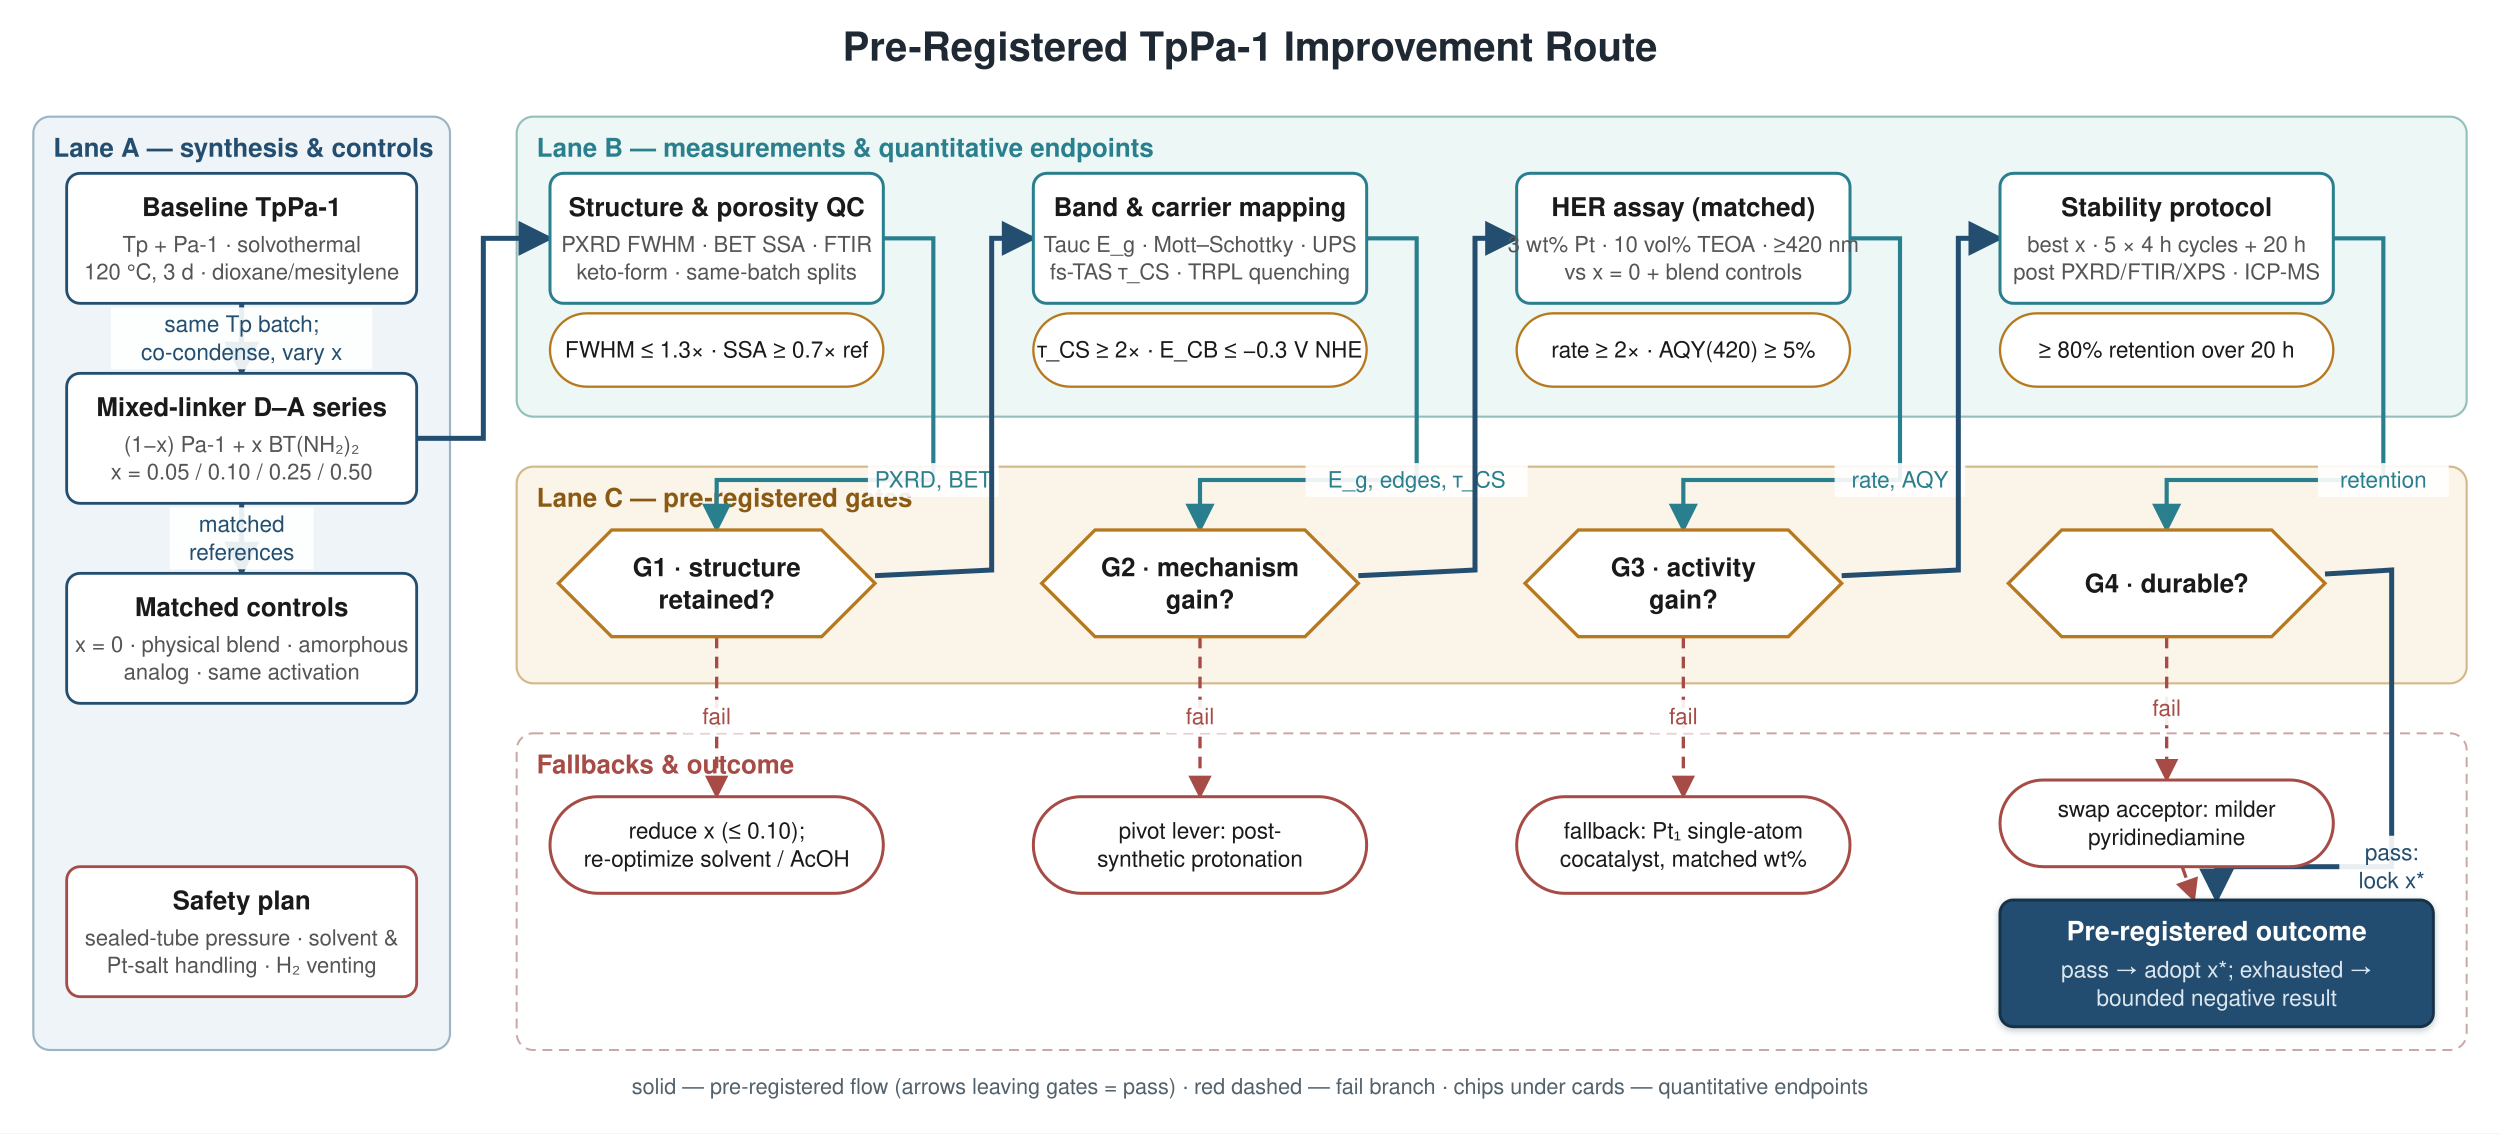
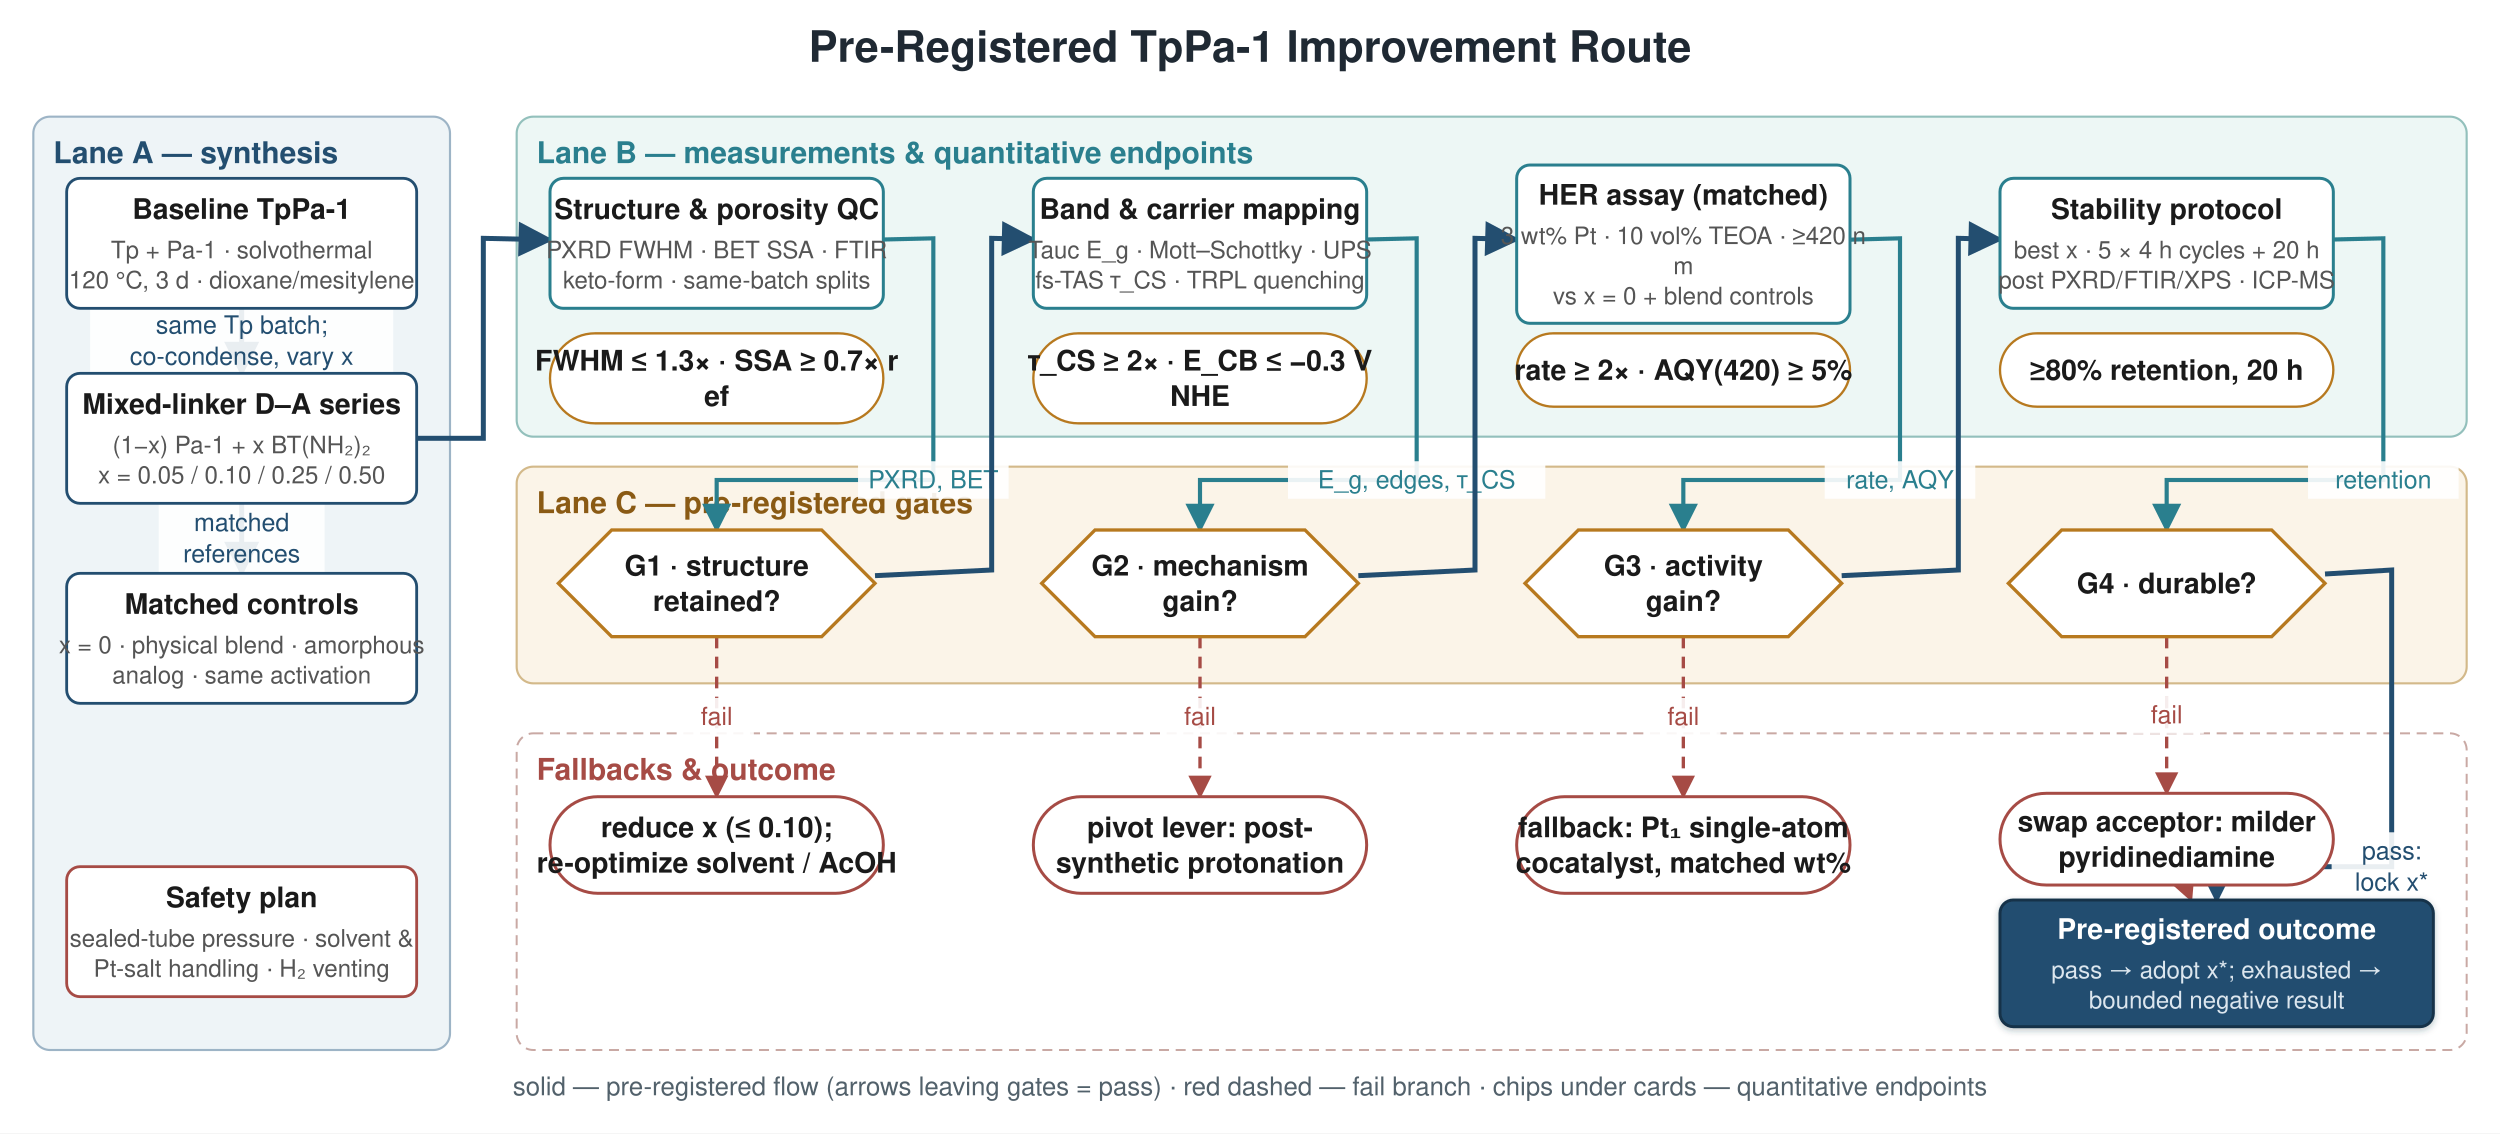
<svg xmlns="http://www.w3.org/2000/svg" width="1500" height="680" viewBox="0 0 1500 680">
  <defs>
    <marker id="arrow-block" viewBox="0 0 10 10" refX="9" refY="5" markerWidth="7" markerHeight="7" orient="auto-start-reverse">
      <path d="M 0 0 L 10 5 L 0 10 z" fill="context-stroke" />
    </marker>
    <marker id="arrow-open" viewBox="0 0 10 10" refX="9" refY="5" markerWidth="8" markerHeight="8" orient="auto-start-reverse">
      <path d="M 0 0 L 10 5 L 0 10" fill="none" stroke="context-stroke" stroke-width="1.5" />
    </marker>
    <filter id="goai-shadow" x="-20%" y="-20%" width="140%" height="140%">
      <feDropShadow dx="0" dy="1.5" stdDeviation="2" flood-color="#2A3B47" flood-opacity="0.28" />
    </filter>
  </defs>
  <rect x="0" y="0" width="1500" height="680" fill="#FFFFFF" />
-   <text x="750.0" y="28.0" text-anchor="middle" dominant-baseline="middle" font-family="'Helvetica Neue', Helvetica, Arial, sans-serif" font-size="24" fill="#1F2933" font-weight="bold">Pre-Registered TpPa-1 Improvement Route</text>
+   <text x="750.0" y="28.0" text-anchor="middle" dominant-baseline="middle" font-family="'Helvetica Neue', Helvetica, Arial, sans-serif" font-size="26" fill="#1F2933" font-weight="bold">Pre-Registered TpPa-1 Improvement Route</text>
  <rect x="20" y="70" width="250" height="560" rx="10" fill="#EEF4F7" stroke="#9DB4C6" stroke-width="1.3" />
-   <text x="32" y="94.025" font-family="'Helvetica Neue', Helvetica, Arial, sans-serif" font-size="15.5" font-weight="bold" fill="#234E70">Lane A — synthesis &amp; controls</text>
-   <rect x="310" y="70" width="1170" height="180" rx="10" fill="#EDF7F5" stroke="#93C0BC" stroke-width="1.3" />
-   <text x="322" y="94.025" font-family="'Helvetica Neue', Helvetica, Arial, sans-serif" font-size="15.5" font-weight="bold" fill="#2A7F8E">Lane B — measurements &amp; quantitative endpoints</text>
+   <text x="32" y="97.9" font-family="'Helvetica Neue', Helvetica, Arial, sans-serif" font-size="18" font-weight="bold" fill="#234E70">Lane A — synthesis</text>
+   <rect x="310" y="70" width="1170" height="192" rx="10" fill="#EDF7F5" stroke="#93C0BC" stroke-width="1.3" />
+   <text x="322" y="97.9" font-family="'Helvetica Neue', Helvetica, Arial, sans-serif" font-size="18" font-weight="bold" fill="#2A7F8E">Lane B — measurements &amp; quantitative endpoints</text>
  <rect x="310" y="280" width="1170" height="130" rx="10" fill="#FBF4E8" stroke="#D3B98A" stroke-width="1.3" />
-   <text x="322" y="304.025" font-family="'Helvetica Neue', Helvetica, Arial, sans-serif" font-size="15.5" font-weight="bold" fill="#8A5A14">Lane C — pre-registered gates</text>
+   <text x="322" y="307.9" font-family="'Helvetica Neue', Helvetica, Arial, sans-serif" font-size="18" font-weight="bold" fill="#8A5A14">Lane C — pre-registered gates</text>
  <rect x="310" y="440" width="1170" height="190" rx="10" fill="#FFFFFF" stroke="#C9A9A4" stroke-width="1.2" stroke-dasharray="6,4" />
-   <text x="322" y="464.025" font-family="'Helvetica Neue', Helvetica, Arial, sans-serif" font-size="15.5" font-weight="bold" fill="#A64B45">Fallbacks &amp; outcome</text>
-   <path d="M 145.0 182.0 L 145.0 224.0" fill="none" stroke="#234E70" stroke-width="3" marker-end="url(#arrow-block)" />
-   <rect x="66.615" y="184.438" width="156.77" height="37.125" fill="#FFFFFF" opacity="0.9" />
-   <text x="145.0" y="194.562" text-anchor="middle" dominant-baseline="middle" font-family="'Helvetica Neue', Helvetica, Arial, sans-serif" font-size="13.5" fill="#234E70">same Tp batch;</text>
-   <text x="145.0" y="211.438" text-anchor="middle" dominant-baseline="middle" font-family="'Helvetica Neue', Helvetica, Arial, sans-serif" font-size="13.5" fill="#234E70">co-condense, vary x</text>
+   <text x="322" y="467.9" font-family="'Helvetica Neue', Helvetica, Arial, sans-serif" font-size="18" font-weight="bold" fill="#A64B45">Fallbacks &amp; outcome</text>
+   <path d="M 145.0 185.0 L 145.0 224.0" fill="none" stroke="#234E70" stroke-width="3" marker-end="url(#arrow-block)" />
+   <rect x="54.075" y="183.875" width="181.85" height="41.25" fill="#FFFFFF" opacity="0.9" />
+   <text x="145.0" y="195.125" text-anchor="middle" dominant-baseline="middle" font-family="'Helvetica Neue', Helvetica, Arial, sans-serif" font-size="15" fill="#234E70">same Tp batch;</text>
+   <text x="145.0" y="213.875" text-anchor="middle" dominant-baseline="middle" font-family="'Helvetica Neue', Helvetica, Arial, sans-serif" font-size="15" fill="#234E70">co-condense, vary x</text>
  <path d="M 145.0 302.0 L 145.0 344.0" fill="none" stroke="#234E70" stroke-width="3" marker-end="url(#arrow-block)" />
-   <rect x="101.85" y="304.438" width="86.3" height="37.125" fill="#FFFFFF" opacity="0.9" />
-   <text x="145.0" y="314.562" text-anchor="middle" dominant-baseline="middle" font-family="'Helvetica Neue', Helvetica, Arial, sans-serif" font-size="13.5" fill="#234E70">matched</text>
-   <text x="145.0" y="331.438" text-anchor="middle" dominant-baseline="middle" font-family="'Helvetica Neue', Helvetica, Arial, sans-serif" font-size="13.5" fill="#234E70">references</text>
-   <path d="M 250.0 263.0 L 290.0 263.0 L 290.0 143.0 L 330.0 143.0" fill="none" stroke="#234E70" stroke-width="3" marker-end="url(#arrow-block)" />
-   <path d="M 530.0 143.0 L 560.0 143.0 L 560.0 288.0 L 430.0 288.0 L 430.0 318.0" fill="none" stroke="#2A7F8E" stroke-width="2.5" marker-end="url(#arrow-block)" />
-   <rect x="520.765" y="277.875" width="78.47" height="20.25" fill="#FFFFFF" opacity="0.9" />
-   <text x="560" y="288.0" text-anchor="middle" dominant-baseline="middle" font-family="'Helvetica Neue', Helvetica, Arial, sans-serif" font-size="13.5" fill="#2A7F8E">PXRD, BET</text>
-   <path d="M 820.0 143.0 L 850.0 143.0 L 850.0 288.0 L 720.0 288.0 L 720.0 318.0" fill="none" stroke="#2A7F8E" stroke-width="2.5" marker-end="url(#arrow-block)" />
-   <rect x="783.36" y="277.875" width="133.28" height="20.25" fill="#FFFFFF" opacity="0.9" />
-   <text x="850" y="288.0" text-anchor="middle" dominant-baseline="middle" font-family="'Helvetica Neue', Helvetica, Arial, sans-serif" font-size="13.5" fill="#2A7F8E">E_g, edges, τ_CS</text>
-   <path d="M 1110.0 143.0 L 1140.0 143.0 L 1140.0 288.0 L 1010.0 288.0 L 1010.0 318.0" fill="none" stroke="#2A7F8E" stroke-width="2.5" marker-end="url(#arrow-block)" />
-   <rect x="1100.765" y="277.875" width="78.47" height="20.25" fill="#FFFFFF" opacity="0.9" />
-   <text x="1140" y="288.0" text-anchor="middle" dominant-baseline="middle" font-family="'Helvetica Neue', Helvetica, Arial, sans-serif" font-size="13.5" fill="#2A7F8E">rate, AQY</text>
-   <path d="M 1400.0 143.0 L 1430.0 143.0 L 1430.0 288.0 L 1300.0 288.0 L 1300.0 318.0" fill="none" stroke="#2A7F8E" stroke-width="2.5" marker-end="url(#arrow-block)" />
-   <rect x="1390.765" y="277.875" width="78.47" height="20.25" fill="#FFFFFF" opacity="0.9" />
-   <text x="1430" y="288.0" text-anchor="middle" dominant-baseline="middle" font-family="'Helvetica Neue', Helvetica, Arial, sans-serif" font-size="13.5" fill="#2A7F8E">retention</text>
-   <path d="M 525.0 345.4 L 595.0 342.0 L 595.0 143.0 L 620.0 143.0" fill="none" stroke="#234E70" stroke-width="3" marker-end="url(#arrow-block)" />
-   <path d="M 815.0 345.4 L 885.0 342.0 L 885.0 143.0 L 910.0 143.0" fill="none" stroke="#234E70" stroke-width="3" marker-end="url(#arrow-block)" />
-   <path d="M 1105.0 345.4 L 1175.0 342.0 L 1175.0 143.0 L 1200.0 143.0" fill="none" stroke="#234E70" stroke-width="3" marker-end="url(#arrow-block)" />
+   <rect x="95.25" y="302.375" width="99.5" height="41.25" fill="#FFFFFF" opacity="0.9" />
+   <text x="145.0" y="313.625" text-anchor="middle" dominant-baseline="middle" font-family="'Helvetica Neue', Helvetica, Arial, sans-serif" font-size="15" fill="#234E70">matched</text>
+   <text x="145.0" y="332.375" text-anchor="middle" dominant-baseline="middle" font-family="'Helvetica Neue', Helvetica, Arial, sans-serif" font-size="15" fill="#234E70">references</text>
+   <path d="M 250.0 263.0 L 290.0 263.0 L 290.0 143.0 L 330.0 143.9" fill="none" stroke="#234E70" stroke-width="3" marker-end="url(#arrow-block)" />
+   <path d="M 530.0 143.7 L 560.0 143.0 L 560.0 288.0 L 430.0 288.0 L 430.0 318.0" fill="none" stroke="#2A7F8E" stroke-width="2.5" marker-end="url(#arrow-block)" />
+   <rect x="514.825" y="276.75" width="90.35" height="22.5" fill="#FFFFFF" opacity="0.9" />
+   <text x="560" y="288.0" text-anchor="middle" dominant-baseline="middle" font-family="'Helvetica Neue', Helvetica, Arial, sans-serif" font-size="15" fill="#2A7F8E">PXRD, BET</text>
+   <path d="M 820.0 143.7 L 850.0 143.0 L 850.0 288.0 L 720.0 288.0 L 720.0 318.0" fill="none" stroke="#2A7F8E" stroke-width="2.5" marker-end="url(#arrow-block)" />
+   <rect x="772.8" y="276.75" width="154.4" height="22.5" fill="#FFFFFF" opacity="0.9" />
+   <text x="850" y="288.0" text-anchor="middle" dominant-baseline="middle" font-family="'Helvetica Neue', Helvetica, Arial, sans-serif" font-size="15" fill="#2A7F8E">E_g, edges, τ_CS</text>
+   <path d="M 1110.0 143.8 L 1140.0 143.0 L 1140.0 288.0 L 1010.0 288.0 L 1010.0 318.0" fill="none" stroke="#2A7F8E" stroke-width="2.5" marker-end="url(#arrow-block)" />
+   <rect x="1094.825" y="276.75" width="90.35" height="22.5" fill="#FFFFFF" opacity="0.9" />
+   <text x="1140" y="288.0" text-anchor="middle" dominant-baseline="middle" font-family="'Helvetica Neue', Helvetica, Arial, sans-serif" font-size="15" fill="#2A7F8E">rate, AQY</text>
+   <path d="M 1400.0 143.7 L 1430.0 143.0 L 1430.0 288.0 L 1300.0 288.0 L 1300.0 318.0" fill="none" stroke="#2A7F8E" stroke-width="2.5" marker-end="url(#arrow-block)" />
+   <rect x="1384.825" y="276.75" width="90.35" height="22.5" fill="#FFFFFF" opacity="0.9" />
+   <text x="1430" y="288.0" text-anchor="middle" dominant-baseline="middle" font-family="'Helvetica Neue', Helvetica, Arial, sans-serif" font-size="15" fill="#2A7F8E">retention</text>
+   <path d="M 525.0 345.4 L 595.0 342.0 L 595.0 143.0 L 620.0 143.6" fill="none" stroke="#234E70" stroke-width="3" marker-end="url(#arrow-block)" />
+   <path d="M 815.0 345.4 L 885.0 342.0 L 885.0 143.0 L 910.0 143.7" fill="none" stroke="#234E70" stroke-width="3" marker-end="url(#arrow-block)" />
+   <path d="M 1105.0 345.4 L 1175.0 342.0 L 1175.0 143.0 L 1200.0 143.6" fill="none" stroke="#234E70" stroke-width="3" marker-end="url(#arrow-block)" />
  <path d="M 1395.0 344.4 L 1435.0 342.0 L 1435.0 520.0 L 1330.0 520.0 L 1330.0 540.0" fill="none" stroke="#234E70" stroke-width="3" marker-end="url(#arrow-block)" />
-   <rect x="1403.595" y="501.438" width="62.81" height="37.125" fill="#FFFFFF" opacity="0.9" />
-   <text x="1435" y="511.562" text-anchor="middle" dominant-baseline="middle" font-family="'Helvetica Neue', Helvetica, Arial, sans-serif" font-size="13.5" fill="#234E70">pass:</text>
-   <text x="1435" y="528.438" text-anchor="middle" dominant-baseline="middle" font-family="'Helvetica Neue', Helvetica, Arial, sans-serif" font-size="13.5" fill="#234E70">lock x*</text>
+   <rect x="1398.975" y="499.375" width="72.05" height="41.25" fill="#FFFFFF" opacity="0.9" />
+   <text x="1435" y="510.625" text-anchor="middle" dominant-baseline="middle" font-family="'Helvetica Neue', Helvetica, Arial, sans-serif" font-size="15" fill="#234E70">pass:</text>
+   <text x="1435" y="529.375" text-anchor="middle" dominant-baseline="middle" font-family="'Helvetica Neue', Helvetica, Arial, sans-serif" font-size="15" fill="#234E70">lock x*</text>
  <path d="M 430.0 382.0 L 430.0 478.0" fill="none" stroke="#A64B45" stroke-width="2" stroke-dasharray="7,5" marker-end="url(#arrow-block)" />
-   <rect x="410.34" y="419.875" width="39.32" height="20.25" fill="#FFFFFF" opacity="0.9" />
-   <text x="430.0" y="430.0" text-anchor="middle" dominant-baseline="middle" font-family="'Helvetica Neue', Helvetica, Arial, sans-serif" font-size="13.5" fill="#A64B45">fail</text>
+   <rect x="407.7" y="418.75" width="44.6" height="22.5" fill="#FFFFFF" opacity="0.9" />
+   <text x="430.0" y="430.0" text-anchor="middle" dominant-baseline="middle" font-family="'Helvetica Neue', Helvetica, Arial, sans-serif" font-size="15" fill="#A64B45">fail</text>
  <path d="M 720.0 382.0 L 720.0 478.0" fill="none" stroke="#A64B45" stroke-width="2" stroke-dasharray="7,5" marker-end="url(#arrow-block)" />
-   <rect x="700.34" y="419.875" width="39.32" height="20.25" fill="#FFFFFF" opacity="0.9" />
-   <text x="720.0" y="430.0" text-anchor="middle" dominant-baseline="middle" font-family="'Helvetica Neue', Helvetica, Arial, sans-serif" font-size="13.5" fill="#A64B45">fail</text>
+   <rect x="697.7" y="418.75" width="44.6" height="22.5" fill="#FFFFFF" opacity="0.9" />
+   <text x="720.0" y="430.0" text-anchor="middle" dominant-baseline="middle" font-family="'Helvetica Neue', Helvetica, Arial, sans-serif" font-size="15" fill="#A64B45">fail</text>
  <path d="M 1010.0 382.0 L 1010.0 478.0" fill="none" stroke="#A64B45" stroke-width="2" stroke-dasharray="7,5" marker-end="url(#arrow-block)" />
-   <rect x="990.34" y="419.875" width="39.32" height="20.25" fill="#FFFFFF" opacity="0.9" />
-   <text x="1010.0" y="430.0" text-anchor="middle" dominant-baseline="middle" font-family="'Helvetica Neue', Helvetica, Arial, sans-serif" font-size="13.5" fill="#A64B45">fail</text>
-   <path d="M 1300.0 382.0 L 1300.0 468.0" fill="none" stroke="#A64B45" stroke-width="2" stroke-dasharray="7,5" marker-end="url(#arrow-block)" />
-   <rect x="1280.34" y="414.875" width="39.32" height="20.25" fill="#FFFFFF" opacity="0.9" />
-   <text x="1300.0" y="425.0" text-anchor="middle" dominant-baseline="middle" font-family="'Helvetica Neue', Helvetica, Arial, sans-serif" font-size="13.5" fill="#A64B45">fail</text>
-   <path d="M 1309.3 520.0 L 1316.4 540.0" fill="none" stroke="#A64B45" stroke-width="2" stroke-dasharray="7,5" marker-end="url(#arrow-block)" />
-   <rect x="40" y="104" width="210" height="78" rx="8" fill="#FFFFFF" stroke="#234E70" stroke-width="1.7" />
-   <text x="145.0" y="124.206" text-anchor="middle" dominant-baseline="middle" font-family="'Helvetica Neue', Helvetica, Arial, sans-serif" font-size="15.5" fill="#1a1a1a" font-weight="bold">Baseline TpPa-1</text>
-   <text x="145.0" y="146.778" text-anchor="middle" dominant-baseline="middle" font-family="'Helvetica Neue', Helvetica, Arial, sans-serif" font-size="13.175" fill="#555555">Tp + Pa-1 · solvothermal</text>
-   <text x="145.0" y="163.247" text-anchor="middle" dominant-baseline="middle" font-family="'Helvetica Neue', Helvetica, Arial, sans-serif" font-size="13.175" fill="#555555">120 °C, 3 d · dioxane/mesitylene</text>
+   <rect x="987.7" y="418.75" width="44.6" height="22.5" fill="#FFFFFF" opacity="0.9" />
+   <text x="1010.0" y="430.0" text-anchor="middle" dominant-baseline="middle" font-family="'Helvetica Neue', Helvetica, Arial, sans-serif" font-size="15" fill="#A64B45">fail</text>
+   <path d="M 1300.0 382.0 L 1300.0 476.0" fill="none" stroke="#A64B45" stroke-width="2" stroke-dasharray="7,5" marker-end="url(#arrow-block)" />
+   <rect x="1277.7" y="417.75" width="44.6" height="22.5" fill="#FFFFFF" opacity="0.9" />
+   <text x="1300.0" y="429.0" text-anchor="middle" dominant-baseline="middle" font-family="'Helvetica Neue', Helvetica, Arial, sans-serif" font-size="15" fill="#A64B45">fail</text>
+   <path d="M 1311.1 531.0 L 1314.7 540.0" fill="none" stroke="#A64B45" stroke-width="2" stroke-dasharray="7,5" marker-end="url(#arrow-block)" />
+   <rect x="40" y="107" width="210" height="78" rx="8" fill="#FFFFFF" stroke="#234E70" stroke-width="1.7" />
+   <text x="145.0" y="125.388" text-anchor="middle" dominant-baseline="middle" font-family="'Helvetica Neue', Helvetica, Arial, sans-serif" font-size="17" fill="#1a1a1a" font-weight="bold">Baseline TpPa-1</text>
+   <text x="145.0" y="150.144" text-anchor="middle" dominant-baseline="middle" font-family="'Helvetica Neue', Helvetica, Arial, sans-serif" font-size="14.45" fill="#555555">Tp + Pa-1 · solvothermal</text>
+   <text x="145.0" y="168.206" text-anchor="middle" dominant-baseline="middle" font-family="'Helvetica Neue', Helvetica, Arial, sans-serif" font-size="14.45" fill="#555555">120 °C, 3 d · dioxane/mesitylene</text>
  <rect x="40" y="224" width="210" height="78" rx="8" fill="#FFFFFF" stroke="#234E70" stroke-width="1.7" />
-   <text x="145.0" y="244.206" text-anchor="middle" dominant-baseline="middle" font-family="'Helvetica Neue', Helvetica, Arial, sans-serif" font-size="15.5" fill="#1a1a1a" font-weight="bold">Mixed-linker D–A series</text>
-   <text x="145.0" y="266.778" text-anchor="middle" dominant-baseline="middle" font-family="'Helvetica Neue', Helvetica, Arial, sans-serif" font-size="13.175" fill="#555555">(1−x) Pa-1 + x BT(NH₂)₂</text>
-   <text x="145.0" y="283.247" text-anchor="middle" dominant-baseline="middle" font-family="'Helvetica Neue', Helvetica, Arial, sans-serif" font-size="13.175" fill="#555555">x = 0.05 / 0.10 / 0.25 / 0.50</text>
+   <text x="145.0" y="242.387" text-anchor="middle" dominant-baseline="middle" font-family="'Helvetica Neue', Helvetica, Arial, sans-serif" font-size="17" fill="#1a1a1a" font-weight="bold">Mixed-linker D–A series</text>
+   <text x="145.0" y="267.144" text-anchor="middle" dominant-baseline="middle" font-family="'Helvetica Neue', Helvetica, Arial, sans-serif" font-size="14.45" fill="#555555">(1−x) Pa-1 + x BT(NH₂)₂</text>
+   <text x="145.0" y="285.206" text-anchor="middle" dominant-baseline="middle" font-family="'Helvetica Neue', Helvetica, Arial, sans-serif" font-size="14.45" fill="#555555">x = 0.05 / 0.10 / 0.25 / 0.50</text>
  <rect x="40" y="344" width="210" height="78" rx="8" fill="#FFFFFF" stroke="#234E70" stroke-width="1.7" />
-   <text x="145.0" y="364.206" text-anchor="middle" dominant-baseline="middle" font-family="'Helvetica Neue', Helvetica, Arial, sans-serif" font-size="15.5" fill="#1a1a1a" font-weight="bold">Matched controls</text>
-   <text x="145.0" y="386.778" text-anchor="middle" dominant-baseline="middle" font-family="'Helvetica Neue', Helvetica, Arial, sans-serif" font-size="13.175" fill="#555555">x = 0 · physical blend · amorphous</text>
-   <text x="145.0" y="403.247" text-anchor="middle" dominant-baseline="middle" font-family="'Helvetica Neue', Helvetica, Arial, sans-serif" font-size="13.175" fill="#555555">analog · same activation</text>
+   <text x="145.0" y="362.387" text-anchor="middle" dominant-baseline="middle" font-family="'Helvetica Neue', Helvetica, Arial, sans-serif" font-size="17" fill="#1a1a1a" font-weight="bold">Matched controls</text>
+   <text x="145.0" y="387.144" text-anchor="middle" dominant-baseline="middle" font-family="'Helvetica Neue', Helvetica, Arial, sans-serif" font-size="14.45" fill="#555555">x = 0 · physical blend · amorphous</text>
+   <text x="145.0" y="405.206" text-anchor="middle" dominant-baseline="middle" font-family="'Helvetica Neue', Helvetica, Arial, sans-serif" font-size="14.45" fill="#555555">analog · same activation</text>
  <rect x="40" y="520" width="210" height="78" rx="8" fill="#FFFFFF" stroke="#A64B45" stroke-width="1.7" />
-   <text x="145.0" y="540.206" text-anchor="middle" dominant-baseline="middle" font-family="'Helvetica Neue', Helvetica, Arial, sans-serif" font-size="15.5" fill="#1a1a1a" font-weight="bold">Safety plan</text>
-   <text x="145.0" y="562.778" text-anchor="middle" dominant-baseline="middle" font-family="'Helvetica Neue', Helvetica, Arial, sans-serif" font-size="13.175" fill="#555555">sealed-tube pressure · solvent &amp;</text>
-   <text x="145.0" y="579.247" text-anchor="middle" dominant-baseline="middle" font-family="'Helvetica Neue', Helvetica, Arial, sans-serif" font-size="13.175" fill="#555555">Pt-salt handling · H₂ venting</text>
-   <rect x="330" y="104" width="200" height="78" rx="8" fill="#FFFFFF" stroke="#2A7F8E" stroke-width="1.8" />
-   <text x="430.0" y="124.206" text-anchor="middle" dominant-baseline="middle" font-family="'Helvetica Neue', Helvetica, Arial, sans-serif" font-size="15.5" fill="#1a1a1a" font-weight="bold">Structure &amp; porosity QC</text>
-   <text x="430.0" y="146.778" text-anchor="middle" dominant-baseline="middle" font-family="'Helvetica Neue', Helvetica, Arial, sans-serif" font-size="13.175" fill="#555555">PXRD FWHM · BET SSA · FTIR</text>
-   <text x="430.0" y="163.247" text-anchor="middle" dominant-baseline="middle" font-family="'Helvetica Neue', Helvetica, Arial, sans-serif" font-size="13.175" fill="#555555">keto-form · same-batch splits</text>
-   <rect x="620" y="104" width="200" height="78" rx="8" fill="#FFFFFF" stroke="#2A7F8E" stroke-width="1.8" />
-   <text x="720.0" y="124.206" text-anchor="middle" dominant-baseline="middle" font-family="'Helvetica Neue', Helvetica, Arial, sans-serif" font-size="15.5" fill="#1a1a1a" font-weight="bold">Band &amp; carrier mapping</text>
-   <text x="720.0" y="146.778" text-anchor="middle" dominant-baseline="middle" font-family="'Helvetica Neue', Helvetica, Arial, sans-serif" font-size="13.175" fill="#555555">Tauc E_g · Mott–Schottky · UPS</text>
-   <text x="720.0" y="163.247" text-anchor="middle" dominant-baseline="middle" font-family="'Helvetica Neue', Helvetica, Arial, sans-serif" font-size="13.175" fill="#555555">fs-TAS τ_CS · TRPL quenching</text>
-   <rect x="910" y="104" width="200" height="78" rx="8" fill="#FFFFFF" stroke="#2A7F8E" stroke-width="1.8" />
-   <text x="1010.0" y="124.206" text-anchor="middle" dominant-baseline="middle" font-family="'Helvetica Neue', Helvetica, Arial, sans-serif" font-size="15.5" fill="#1a1a1a" font-weight="bold">HER assay (matched)</text>
-   <text x="1010.0" y="146.778" text-anchor="middle" dominant-baseline="middle" font-family="'Helvetica Neue', Helvetica, Arial, sans-serif" font-size="13.175" fill="#555555">3 wt% Pt · 10 vol% TEOA · ≥420 nm</text>
-   <text x="1010.0" y="163.247" text-anchor="middle" dominant-baseline="middle" font-family="'Helvetica Neue', Helvetica, Arial, sans-serif" font-size="13.175" fill="#555555">vs x = 0 + blend controls</text>
-   <rect x="1200" y="104" width="200" height="78" rx="8" fill="#FFFFFF" stroke="#2A7F8E" stroke-width="1.8" />
-   <text x="1300.0" y="124.206" text-anchor="middle" dominant-baseline="middle" font-family="'Helvetica Neue', Helvetica, Arial, sans-serif" font-size="15.5" fill="#1a1a1a" font-weight="bold">Stability protocol</text>
-   <text x="1300.0" y="146.778" text-anchor="middle" dominant-baseline="middle" font-family="'Helvetica Neue', Helvetica, Arial, sans-serif" font-size="13.175" fill="#555555">best x · 5 × 4 h cycles + 20 h</text>
-   <text x="1300.0" y="163.247" text-anchor="middle" dominant-baseline="middle" font-family="'Helvetica Neue', Helvetica, Arial, sans-serif" font-size="13.175" fill="#555555">post PXRD/FTIR/XPS · ICP-MS</text>
-   <rect x="330" y="188" width="200" height="44" rx="22.0" fill="#FFFFFF" stroke="#B7791F" stroke-width="1.4" />
-   <text x="430.0" y="210.0" text-anchor="middle" dominant-baseline="middle" font-family="'Helvetica Neue', Helvetica, Arial, sans-serif" font-size="13.5" fill="#1a1a1a">FWHM ≤ 1.3× · SSA ≥ 0.7× ref</text>
-   <rect x="620" y="188" width="200" height="44" rx="22.0" fill="#FFFFFF" stroke="#B7791F" stroke-width="1.4" />
-   <text x="720.0" y="210.0" text-anchor="middle" dominant-baseline="middle" font-family="'Helvetica Neue', Helvetica, Arial, sans-serif" font-size="13.5" fill="#1a1a1a">τ_CS ≥ 2× · E_CB ≤ −0.3 V NHE</text>
-   <rect x="910" y="188" width="200" height="44" rx="22.0" fill="#FFFFFF" stroke="#B7791F" stroke-width="1.4" />
-   <text x="1010.0" y="210.0" text-anchor="middle" dominant-baseline="middle" font-family="'Helvetica Neue', Helvetica, Arial, sans-serif" font-size="13.5" fill="#1a1a1a">rate ≥ 2× · AQY(420) ≥ 5%</text>
-   <rect x="1200" y="188" width="200" height="44" rx="22.0" fill="#FFFFFF" stroke="#B7791F" stroke-width="1.4" />
-   <text x="1300.0" y="210.0" text-anchor="middle" dominant-baseline="middle" font-family="'Helvetica Neue', Helvetica, Arial, sans-serif" font-size="13.5" fill="#1a1a1a">≥ 80% retention over 20 h</text>
+   <text x="145.0" y="538.388" text-anchor="middle" dominant-baseline="middle" font-family="'Helvetica Neue', Helvetica, Arial, sans-serif" font-size="17" fill="#1a1a1a" font-weight="bold">Safety plan</text>
+   <text x="145.0" y="563.144" text-anchor="middle" dominant-baseline="middle" font-family="'Helvetica Neue', Helvetica, Arial, sans-serif" font-size="14.45" fill="#555555">sealed-tube pressure · solvent &amp;</text>
+   <text x="145.0" y="581.206" text-anchor="middle" dominant-baseline="middle" font-family="'Helvetica Neue', Helvetica, Arial, sans-serif" font-size="14.45" fill="#555555">Pt-salt handling · H₂ venting</text>
+   <rect x="330" y="107" width="200" height="78" rx="8" fill="#FFFFFF" stroke="#2A7F8E" stroke-width="1.8" />
+   <text x="430.0" y="125.388" text-anchor="middle" dominant-baseline="middle" font-family="'Helvetica Neue', Helvetica, Arial, sans-serif" font-size="17" fill="#1a1a1a" font-weight="bold">Structure &amp; porosity QC</text>
+   <text x="430.0" y="150.144" text-anchor="middle" dominant-baseline="middle" font-family="'Helvetica Neue', Helvetica, Arial, sans-serif" font-size="14.45" fill="#555555">PXRD FWHM · BET SSA · FTIR</text>
+   <text x="430.0" y="168.206" text-anchor="middle" dominant-baseline="middle" font-family="'Helvetica Neue', Helvetica, Arial, sans-serif" font-size="14.45" fill="#555555">keto-form · same-batch splits</text>
+   <rect x="620" y="107" width="200" height="78" rx="8" fill="#FFFFFF" stroke="#2A7F8E" stroke-width="1.8" />
+   <text x="720.0" y="125.388" text-anchor="middle" dominant-baseline="middle" font-family="'Helvetica Neue', Helvetica, Arial, sans-serif" font-size="17" fill="#1a1a1a" font-weight="bold">Band &amp; carrier mapping</text>
+   <text x="720.0" y="150.144" text-anchor="middle" dominant-baseline="middle" font-family="'Helvetica Neue', Helvetica, Arial, sans-serif" font-size="14.45" fill="#555555">Tauc E_g · Mott–Schottky · UPS</text>
+   <text x="720.0" y="168.206" text-anchor="middle" dominant-baseline="middle" font-family="'Helvetica Neue', Helvetica, Arial, sans-serif" font-size="14.45" fill="#555555">fs-TAS τ_CS · TRPL quenching</text>
+   <rect x="910" y="99" width="200" height="95" rx="8" fill="#FFFFFF" stroke="#2A7F8E" stroke-width="1.8" />
+   <text x="1010.0" y="116.856" text-anchor="middle" dominant-baseline="middle" font-family="'Helvetica Neue', Helvetica, Arial, sans-serif" font-size="17" fill="#1a1a1a" font-weight="bold">HER assay (matched)</text>
+   <text x="1010.0" y="141.613" text-anchor="middle" dominant-baseline="middle" font-family="'Helvetica Neue', Helvetica, Arial, sans-serif" font-size="14.45" fill="#555555">3 wt% Pt · 10 vol% TEOA · ≥420 n</text>
+   <text x="1010.0" y="159.675" text-anchor="middle" dominant-baseline="middle" font-family="'Helvetica Neue', Helvetica, Arial, sans-serif" font-size="14.45" fill="#555555">m</text>
+   <text x="1010.0" y="177.738" text-anchor="middle" dominant-baseline="middle" font-family="'Helvetica Neue', Helvetica, Arial, sans-serif" font-size="14.45" fill="#555555">vs x = 0 + blend controls</text>
+   <rect x="1200" y="107" width="200" height="78" rx="8" fill="#FFFFFF" stroke="#2A7F8E" stroke-width="1.8" />
+   <text x="1300.0" y="125.388" text-anchor="middle" dominant-baseline="middle" font-family="'Helvetica Neue', Helvetica, Arial, sans-serif" font-size="17" fill="#1a1a1a" font-weight="bold">Stability protocol</text>
+   <text x="1300.0" y="150.144" text-anchor="middle" dominant-baseline="middle" font-family="'Helvetica Neue', Helvetica, Arial, sans-serif" font-size="14.45" fill="#555555">best x · 5 × 4 h cycles + 20 h</text>
+   <text x="1300.0" y="168.206" text-anchor="middle" dominant-baseline="middle" font-family="'Helvetica Neue', Helvetica, Arial, sans-serif" font-size="14.45" fill="#555555">post PXRD/FTIR/XPS · ICP-MS</text>
+   <rect x="330" y="200" width="200" height="54" rx="27.0" fill="#FFFFFF" stroke="#B7791F" stroke-width="1.4" />
+   <text x="430.0" y="216.375" text-anchor="middle" dominant-baseline="middle" font-family="'Helvetica Neue', Helvetica, Arial, sans-serif" font-size="17" fill="#1a1a1a" font-weight="bold">FWHM ≤ 1.3× · SSA ≥ 0.7× r</text>
+   <text x="430.0" y="237.625" text-anchor="middle" dominant-baseline="middle" font-family="'Helvetica Neue', Helvetica, Arial, sans-serif" font-size="17" fill="#1a1a1a" font-weight="bold">ef</text>
+   <rect x="620" y="200" width="200" height="54" rx="27.0" fill="#FFFFFF" stroke="#B7791F" stroke-width="1.4" />
+   <text x="720.0" y="216.375" text-anchor="middle" dominant-baseline="middle" font-family="'Helvetica Neue', Helvetica, Arial, sans-serif" font-size="17" fill="#1a1a1a" font-weight="bold">τ_CS ≥ 2× · E_CB ≤ −0.3 V </text>
+   <text x="720.0" y="237.625" text-anchor="middle" dominant-baseline="middle" font-family="'Helvetica Neue', Helvetica, Arial, sans-serif" font-size="17" fill="#1a1a1a" font-weight="bold">NHE</text>
+   <rect x="910" y="200" width="200" height="44" rx="22.0" fill="#FFFFFF" stroke="#B7791F" stroke-width="1.4" />
+   <text x="1010.0" y="222.0" text-anchor="middle" dominant-baseline="middle" font-family="'Helvetica Neue', Helvetica, Arial, sans-serif" font-size="17" fill="#1a1a1a" font-weight="bold">rate ≥ 2× · AQY(420) ≥ 5%</text>
+   <rect x="1200" y="200" width="200" height="44" rx="22.0" fill="#FFFFFF" stroke="#B7791F" stroke-width="1.4" />
+   <text x="1300.0" y="222.0" text-anchor="middle" dominant-baseline="middle" font-family="'Helvetica Neue', Helvetica, Arial, sans-serif" font-size="17" fill="#1a1a1a" font-weight="bold">≥80% retention, 20 h</text>
  <polygon points="367.0,318 493.0,318 525,350.0 493.0,382 367.0,382 335,350.0" fill="#FFFFFF" stroke="#B7791F" stroke-width="2" />
-   <text x="430.0" y="340.312" text-anchor="middle" dominant-baseline="middle" font-family="'Helvetica Neue', Helvetica, Arial, sans-serif" font-size="15.5" fill="#1a1a1a" font-weight="bold">G1 · structure</text>
-   <text x="430.0" y="359.688" text-anchor="middle" dominant-baseline="middle" font-family="'Helvetica Neue', Helvetica, Arial, sans-serif" font-size="15.5" fill="#1a1a1a" font-weight="bold">retained?</text>
+   <text x="430.0" y="339.375" text-anchor="middle" dominant-baseline="middle" font-family="'Helvetica Neue', Helvetica, Arial, sans-serif" font-size="17" fill="#1a1a1a" font-weight="bold">G1 · structure</text>
+   <text x="430.0" y="360.625" text-anchor="middle" dominant-baseline="middle" font-family="'Helvetica Neue', Helvetica, Arial, sans-serif" font-size="17" fill="#1a1a1a" font-weight="bold">retained?</text>
  <polygon points="657.0,318 783.0,318 815,350.0 783.0,382 657.0,382 625,350.0" fill="#FFFFFF" stroke="#B7791F" stroke-width="2" />
-   <text x="720.0" y="340.312" text-anchor="middle" dominant-baseline="middle" font-family="'Helvetica Neue', Helvetica, Arial, sans-serif" font-size="15.5" fill="#1a1a1a" font-weight="bold">G2 · mechanism</text>
-   <text x="720.0" y="359.688" text-anchor="middle" dominant-baseline="middle" font-family="'Helvetica Neue', Helvetica, Arial, sans-serif" font-size="15.5" fill="#1a1a1a" font-weight="bold">gain?</text>
+   <text x="720.0" y="339.375" text-anchor="middle" dominant-baseline="middle" font-family="'Helvetica Neue', Helvetica, Arial, sans-serif" font-size="17" fill="#1a1a1a" font-weight="bold">G2 · mechanism</text>
+   <text x="720.0" y="360.625" text-anchor="middle" dominant-baseline="middle" font-family="'Helvetica Neue', Helvetica, Arial, sans-serif" font-size="17" fill="#1a1a1a" font-weight="bold">gain?</text>
  <polygon points="947.0,318 1073.0,318 1105,350.0 1073.0,382 947.0,382 915,350.0" fill="#FFFFFF" stroke="#B7791F" stroke-width="2" />
-   <text x="1010.0" y="340.312" text-anchor="middle" dominant-baseline="middle" font-family="'Helvetica Neue', Helvetica, Arial, sans-serif" font-size="15.5" fill="#1a1a1a" font-weight="bold">G3 · activity</text>
-   <text x="1010.0" y="359.688" text-anchor="middle" dominant-baseline="middle" font-family="'Helvetica Neue', Helvetica, Arial, sans-serif" font-size="15.5" fill="#1a1a1a" font-weight="bold">gain?</text>
+   <text x="1010.0" y="339.375" text-anchor="middle" dominant-baseline="middle" font-family="'Helvetica Neue', Helvetica, Arial, sans-serif" font-size="17" fill="#1a1a1a" font-weight="bold">G3 · activity</text>
+   <text x="1010.0" y="360.625" text-anchor="middle" dominant-baseline="middle" font-family="'Helvetica Neue', Helvetica, Arial, sans-serif" font-size="17" fill="#1a1a1a" font-weight="bold">gain?</text>
  <polygon points="1237.0,318 1363.0,318 1395,350.0 1363.0,382 1237.0,382 1205,350.0" fill="#FFFFFF" stroke="#B7791F" stroke-width="2" />
-   <text x="1300.0" y="350.0" text-anchor="middle" dominant-baseline="middle" font-family="'Helvetica Neue', Helvetica, Arial, sans-serif" font-size="15.5" fill="#1a1a1a" font-weight="bold">G4 · durable?</text>
+   <text x="1300.0" y="350.0" text-anchor="middle" dominant-baseline="middle" font-family="'Helvetica Neue', Helvetica, Arial, sans-serif" font-size="17" fill="#1a1a1a" font-weight="bold">G4 · durable?</text>
  <rect x="330" y="478" width="200" height="58" rx="29.0" fill="#FFFFFF" stroke="#A64B45" stroke-width="1.8" />
-   <text x="430.0" y="498.562" text-anchor="middle" dominant-baseline="middle" font-family="'Helvetica Neue', Helvetica, Arial, sans-serif" font-size="13.5" fill="#1a1a1a">reduce x (≤ 0.10);</text>
-   <text x="430.0" y="515.438" text-anchor="middle" dominant-baseline="middle" font-family="'Helvetica Neue', Helvetica, Arial, sans-serif" font-size="13.5" fill="#1a1a1a">re-optimize solvent / AcOH</text>
+   <text x="430.0" y="496.375" text-anchor="middle" dominant-baseline="middle" font-family="'Helvetica Neue', Helvetica, Arial, sans-serif" font-size="17" fill="#1a1a1a" font-weight="bold">reduce x (≤ 0.10);</text>
+   <text x="430.0" y="517.625" text-anchor="middle" dominant-baseline="middle" font-family="'Helvetica Neue', Helvetica, Arial, sans-serif" font-size="17" fill="#1a1a1a" font-weight="bold">re-optimize solvent / AcOH</text>
  <rect x="620" y="478" width="200" height="58" rx="29.0" fill="#FFFFFF" stroke="#A64B45" stroke-width="1.8" />
-   <text x="720.0" y="498.562" text-anchor="middle" dominant-baseline="middle" font-family="'Helvetica Neue', Helvetica, Arial, sans-serif" font-size="13.5" fill="#1a1a1a">pivot lever: post-</text>
-   <text x="720.0" y="515.438" text-anchor="middle" dominant-baseline="middle" font-family="'Helvetica Neue', Helvetica, Arial, sans-serif" font-size="13.5" fill="#1a1a1a">synthetic protonation</text>
+   <text x="720.0" y="496.375" text-anchor="middle" dominant-baseline="middle" font-family="'Helvetica Neue', Helvetica, Arial, sans-serif" font-size="17" fill="#1a1a1a" font-weight="bold">pivot lever: post-</text>
+   <text x="720.0" y="517.625" text-anchor="middle" dominant-baseline="middle" font-family="'Helvetica Neue', Helvetica, Arial, sans-serif" font-size="17" fill="#1a1a1a" font-weight="bold">synthetic protonation</text>
  <rect x="910" y="478" width="200" height="58" rx="29.0" fill="#FFFFFF" stroke="#A64B45" stroke-width="1.8" />
-   <text x="1010.0" y="498.562" text-anchor="middle" dominant-baseline="middle" font-family="'Helvetica Neue', Helvetica, Arial, sans-serif" font-size="13.5" fill="#1a1a1a">fallback: Pt₁ single-atom</text>
-   <text x="1010.0" y="515.438" text-anchor="middle" dominant-baseline="middle" font-family="'Helvetica Neue', Helvetica, Arial, sans-serif" font-size="13.5" fill="#1a1a1a">cocatalyst, matched wt%</text>
-   <rect x="1200" y="468" width="200" height="52" rx="26.0" fill="#FFFFFF" stroke="#A64B45" stroke-width="1.8" />
-   <text x="1300.0" y="485.562" text-anchor="middle" dominant-baseline="middle" font-family="'Helvetica Neue', Helvetica, Arial, sans-serif" font-size="13.5" fill="#1a1a1a">swap acceptor: milder</text>
-   <text x="1300.0" y="502.438" text-anchor="middle" dominant-baseline="middle" font-family="'Helvetica Neue', Helvetica, Arial, sans-serif" font-size="13.5" fill="#1a1a1a">pyridinediamine</text>
+   <text x="1010.0" y="496.375" text-anchor="middle" dominant-baseline="middle" font-family="'Helvetica Neue', Helvetica, Arial, sans-serif" font-size="17" fill="#1a1a1a" font-weight="bold">fallback: Pt₁ single-atom</text>
+   <text x="1010.0" y="517.625" text-anchor="middle" dominant-baseline="middle" font-family="'Helvetica Neue', Helvetica, Arial, sans-serif" font-size="17" fill="#1a1a1a" font-weight="bold">cocatalyst, matched wt%</text>
+   <rect x="1200" y="476" width="200" height="55" rx="27.5" fill="#FFFFFF" stroke="#A64B45" stroke-width="1.8" />
+   <text x="1300.0" y="492.875" text-anchor="middle" dominant-baseline="middle" font-family="'Helvetica Neue', Helvetica, Arial, sans-serif" font-size="17" fill="#1a1a1a" font-weight="bold">swap acceptor: milder</text>
+   <text x="1300.0" y="514.125" text-anchor="middle" dominant-baseline="middle" font-family="'Helvetica Neue', Helvetica, Arial, sans-serif" font-size="17" fill="#1a1a1a" font-weight="bold">pyridinediamine</text>
  <rect x="1200" y="540" width="260" height="76" rx="8" fill="#234E70" stroke="#16334A" stroke-width="1.8" filter="url(#goai-shadow)" />
-   <text x="1330.0" y="558.6" text-anchor="middle" dominant-baseline="middle" font-family="'Helvetica Neue', Helvetica, Arial, sans-serif" font-size="16" fill="#FFFFFF" font-weight="bold">Pre-registered outcome</text>
-   <text x="1330.0" y="581.9" text-anchor="middle" dominant-baseline="middle" font-family="'Helvetica Neue', Helvetica, Arial, sans-serif" font-size="13.6" fill="#DCE6EE">pass → adopt x*; exhausted →</text>
-   <text x="1330.0" y="598.9" text-anchor="middle" dominant-baseline="middle" font-family="'Helvetica Neue', Helvetica, Arial, sans-serif" font-size="13.6" fill="#DCE6EE">bounded negative result</text>
-   <text x="750" y="652.0" text-anchor="middle" dominant-baseline="middle" font-family="'Helvetica Neue', Helvetica, Arial, sans-serif" font-size="13" fill="#52616B">solid — pre-registered flow (arrows leaving gates = pass) · red dashed — fail branch · chips under cards — quantitative endpoints</text>
+   <text x="1330.0" y="557.388" text-anchor="middle" dominant-baseline="middle" font-family="'Helvetica Neue', Helvetica, Arial, sans-serif" font-size="17" fill="#FFFFFF" font-weight="bold">Pre-registered outcome</text>
+   <text x="1330.0" y="582.144" text-anchor="middle" dominant-baseline="middle" font-family="'Helvetica Neue', Helvetica, Arial, sans-serif" font-size="14.45" fill="#DCE6EE">pass → adopt x*; exhausted →</text>
+   <text x="1330.0" y="600.206" text-anchor="middle" dominant-baseline="middle" font-family="'Helvetica Neue', Helvetica, Arial, sans-serif" font-size="14.45" fill="#DCE6EE">bounded negative result</text>
+   <text x="750" y="652.0" text-anchor="middle" dominant-baseline="middle" font-family="'Helvetica Neue', Helvetica, Arial, sans-serif" font-size="15.5" fill="#52616B">solid — pre-registered flow (arrows leaving gates = pass) · red dashed — fail branch · chips under cards — quantitative endpoints</text>
</svg>
